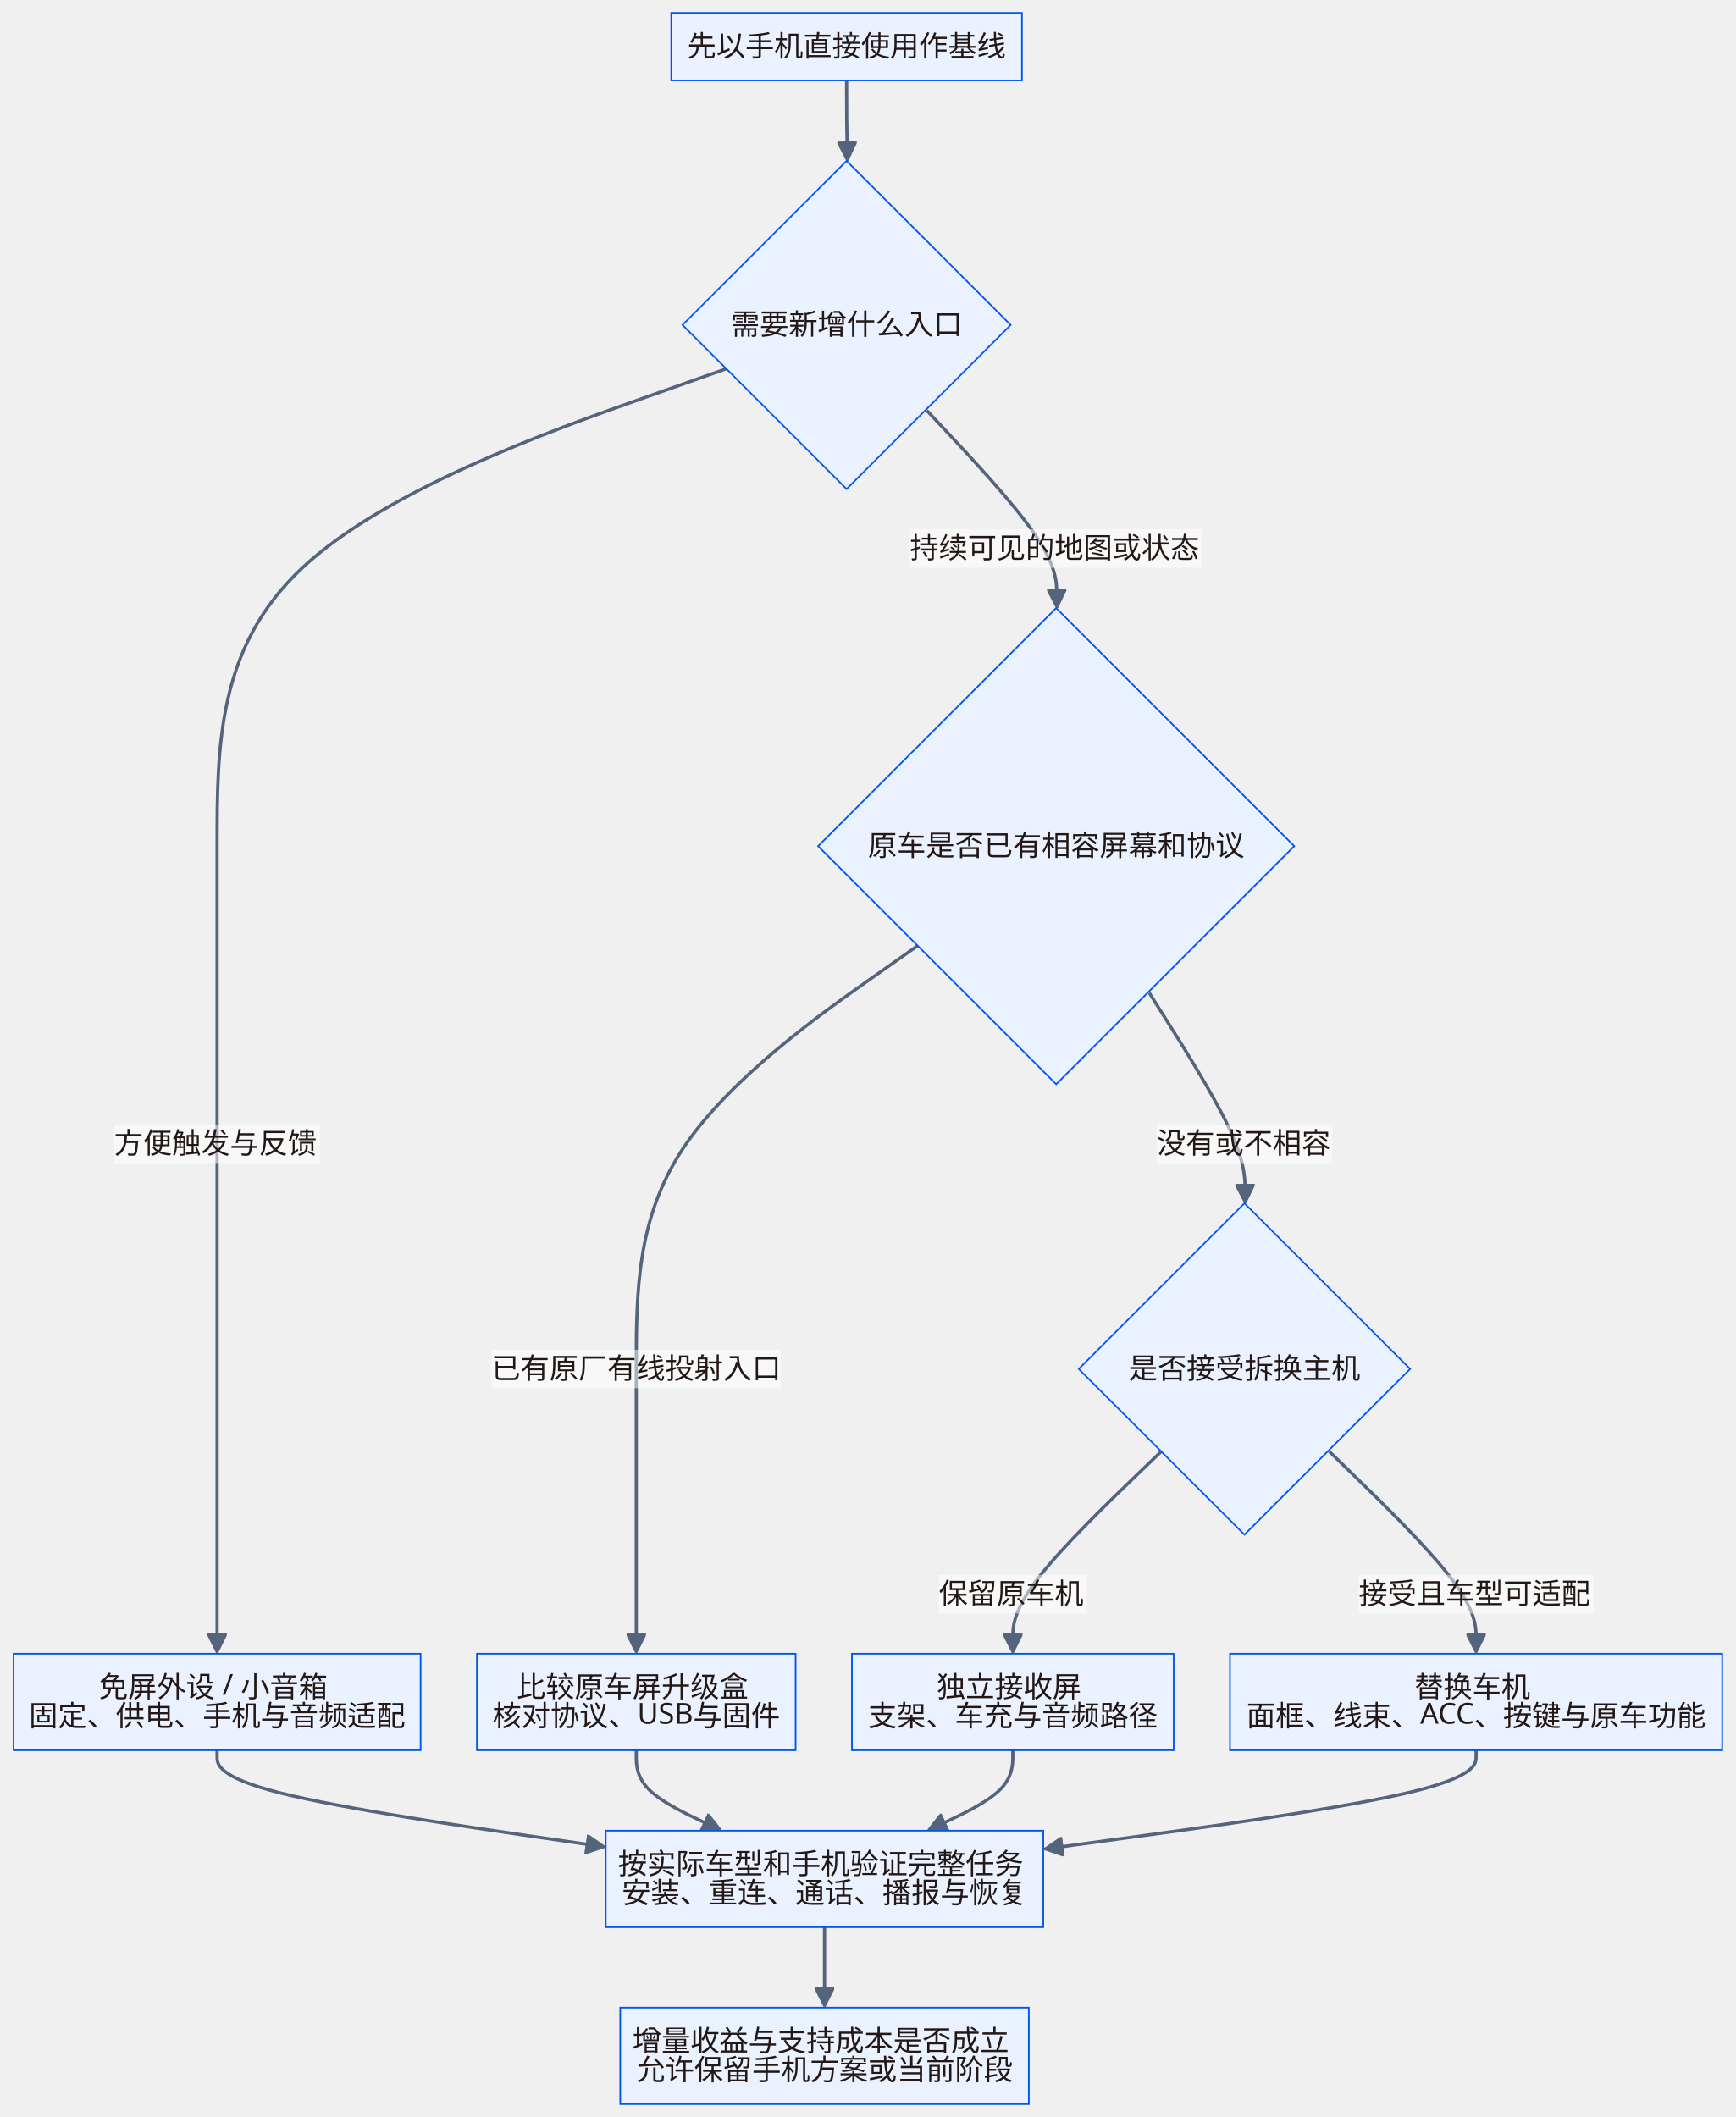
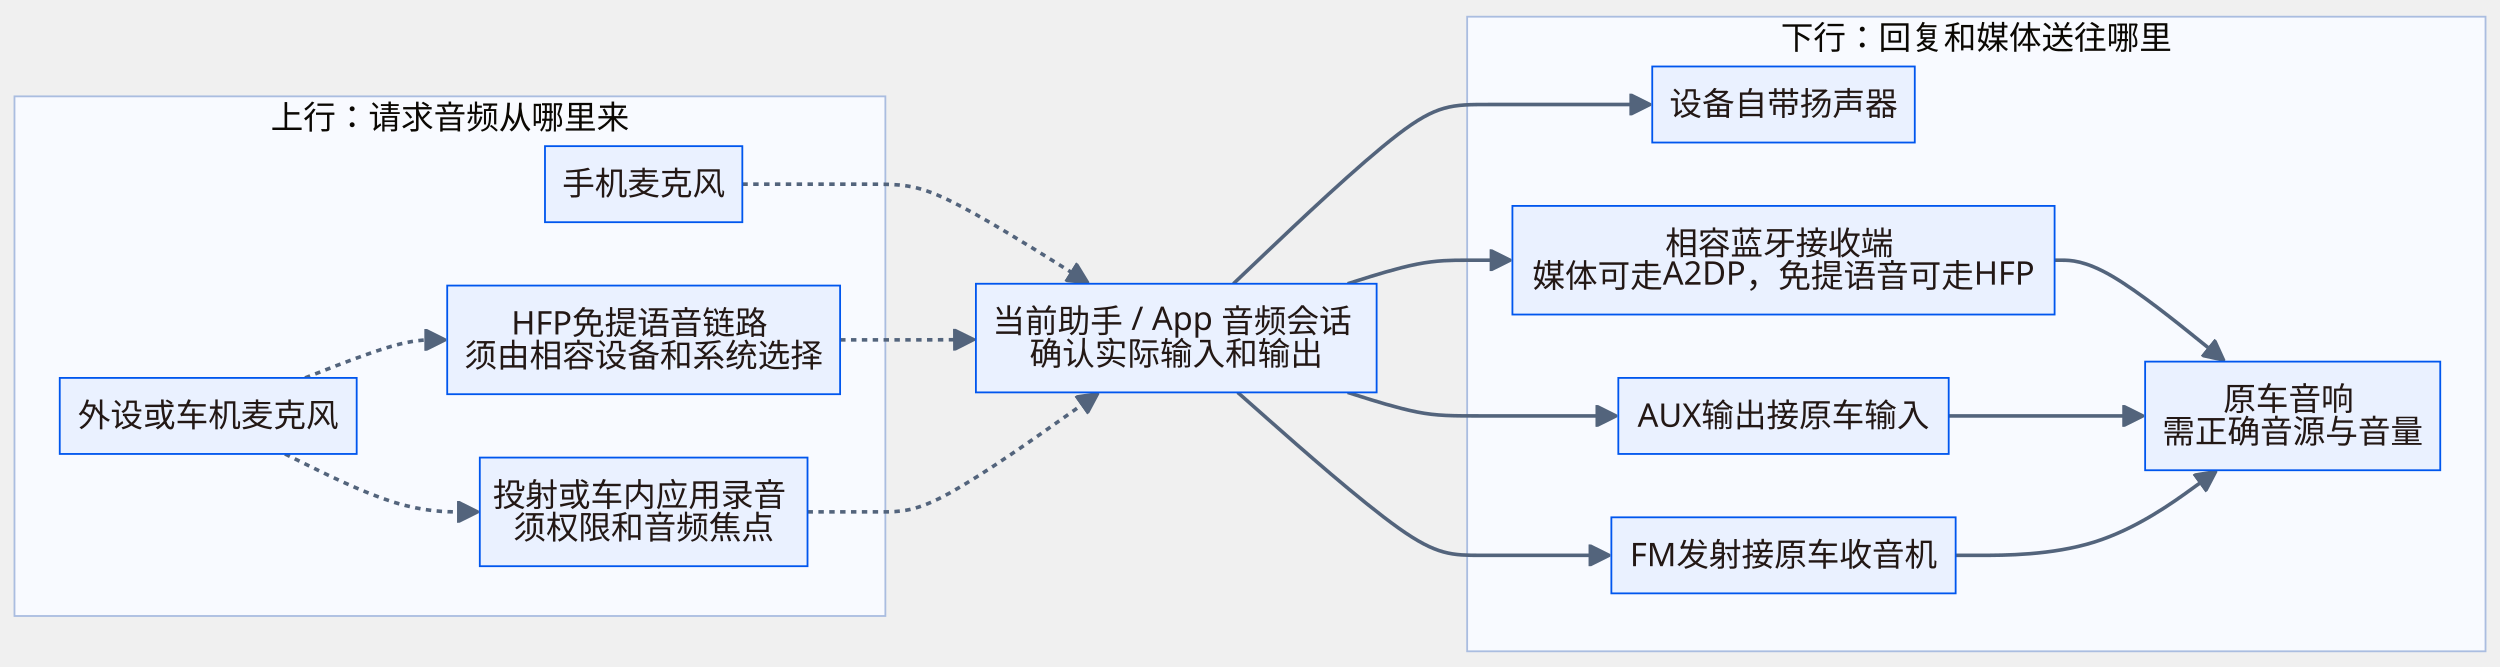
- <svg xmlns="http://www.w3.org/2000/svg" aria-roledescription="flowchart-v2" role="graphics-document document" viewBox="-8 -8 1078.105 1316" height="1316" width="1079" id="researchFigure6">
+ <svg xmlns="http://www.w3.org/2000/svg" aria-roledescription="flowchart-v2" role="graphics-document document" viewBox="-8 -9 1380.781 367.5" height="368" width="1381" id="researchFigure6">
  <style>#researchFigure6{font-family:Microsoft YaHei,PingFang SC,sans-serif;font-size:18px;fill:#231815;}#researchFigure6 .error-icon{fill:#F4F7FC;}#researchFigure6 .error-text{fill:#0b0803;stroke:#0b0803;}#researchFigure6 .edge-thickness-normal{stroke-width:2px;}#researchFigure6 .edge-thickness-thick{stroke-width:3.5px;}#researchFigure6 .edge-pattern-solid{stroke-dasharray:0;}#researchFigure6 .edge-pattern-dashed{stroke-dasharray:3;}#researchFigure6 .edge-pattern-dotted{stroke-dasharray:2;}#researchFigure6 .marker{fill:#53647C;stroke:#53647C;}#researchFigure6 .marker.cross{stroke:#53647C;}#researchFigure6 svg{font-family:Microsoft YaHei,PingFang SC,sans-serif;font-size:18px;}#researchFigure6 .label{font-family:Microsoft YaHei,PingFang SC,sans-serif;color:#231815;}#researchFigure6 .cluster-label text{fill:#0b0803;}#researchFigure6 .cluster-label span,#researchFigure6 p{color:#0b0803;}#researchFigure6 .label text,#researchFigure6 span,#researchFigure6 p{fill:#231815;color:#231815;}#researchFigure6 .node rect,#researchFigure6 .node circle,#researchFigure6 .node ellipse,#researchFigure6 .node polygon,#researchFigure6 .node path{fill:#EAF1FF;stroke:#0056EE;stroke-width:1px;}#researchFigure6 .flowchart-label text{text-anchor:middle;}#researchFigure6 .node .katex path{fill:#000;stroke:#000;stroke-width:1px;}#researchFigure6 .node .label{text-align:center;}#researchFigure6 .node.clickable{cursor:pointer;}#researchFigure6 .arrowheadPath{fill:#0b0b0b;}#researchFigure6 .edgePath .path{stroke:#53647C;stroke-width:2.0px;}#researchFigure6 .flowchart-link{stroke:#53647C;fill:none;}#researchFigure6 .edgeLabel{background-color:#FFFFFF;text-align:center;}#researchFigure6 .edgeLabel rect{opacity:0.5;background-color:#FFFFFF;fill:#FFFFFF;}#researchFigure6 .labelBkg{background-color:rgba(255, 255, 255, 0.5);}#researchFigure6 .cluster rect{fill:#F8FAFF;stroke:#AABDE0;stroke-width:1px;}#researchFigure6 .cluster text{fill:#0b0803;}#researchFigure6 .cluster span,#researchFigure6 p{color:#0b0803;}#researchFigure6 div.mermaidTooltip{position:absolute;text-align:center;max-width:200px;padding:2px;font-family:Microsoft YaHei,PingFang SC,sans-serif;font-size:12px;background:#F4F7FC;border:1px solid hsl(217.5, 17.143%, 87.255%);border-radius:2px;pointer-events:none;z-index:100;}#researchFigure6 .flowchartTitleText{text-anchor:middle;font-size:18px;fill:#231815;}#researchFigure6 :root{--mermaid-font-family:Microsoft YaHei,PingFang SC,sans-serif;}</style>
  <g>
    <marker orient="auto" markerHeight="12" markerWidth="12" markerUnits="userSpaceOnUse" refY="5" refX="6" viewBox="0 0 10 10" class="marker flowchart" id="researchFigure6_flowchart-pointEnd">
      <path style="stroke-width: 1; stroke-dasharray: 1, 0;" class="arrowMarkerPath" d="M 0 0 L 10 5 L 0 10 z" />
    </marker>
    <marker orient="auto" markerHeight="12" markerWidth="12" markerUnits="userSpaceOnUse" refY="5" refX="4.5" viewBox="0 0 10 10" class="marker flowchart" id="researchFigure6_flowchart-pointStart">
      <path style="stroke-width: 1; stroke-dasharray: 1, 0;" class="arrowMarkerPath" d="M 0 5 L 10 10 L 10 0 z" />
    </marker>
    <marker orient="auto" markerHeight="11" markerWidth="11" markerUnits="userSpaceOnUse" refY="5" refX="11" viewBox="0 0 10 10" class="marker flowchart" id="researchFigure6_flowchart-circleEnd">
      <circle style="stroke-width: 1; stroke-dasharray: 1, 0;" class="arrowMarkerPath" r="5" cy="5" cx="5" />
    </marker>
    <marker orient="auto" markerHeight="11" markerWidth="11" markerUnits="userSpaceOnUse" refY="5" refX="-1" viewBox="0 0 10 10" class="marker flowchart" id="researchFigure6_flowchart-circleStart">
      <circle style="stroke-width: 1; stroke-dasharray: 1, 0;" class="arrowMarkerPath" r="5" cy="5" cx="5" />
    </marker>
    <marker orient="auto" markerHeight="11" markerWidth="11" markerUnits="userSpaceOnUse" refY="5.2" refX="12" viewBox="0 0 11 11" class="marker cross flowchart" id="researchFigure6_flowchart-crossEnd">
      <path style="stroke-width: 2; stroke-dasharray: 1, 0;" class="arrowMarkerPath" d="M 1,1 l 9,9 M 10,1 l -9,9" />
    </marker>
    <marker orient="auto" markerHeight="11" markerWidth="11" markerUnits="userSpaceOnUse" refY="5.2" refX="-1" viewBox="0 0 11 11" class="marker cross flowchart" id="researchFigure6_flowchart-crossStart">
      <path style="stroke-width: 2; stroke-dasharray: 1, 0;" class="arrowMarkerPath" d="M 1,1 l 9,9 M 10,1 l -9,9" />
    </marker>
    <g class="root">
-       <g class="clusters" />
+       <g class="clusters">
+         <g id="OUTPUT" class="cluster default flowchart-label">
+           <rect height="350.5" width="562.453" y="0" x="802.328" ry="0" rx="0" style="" />
+           <g transform="translate(1083.555, 0)" class="cluster-label">
+             <text style="">
+               <tspan class="row" x="0" dy="1em" xml:space="preserve">下行：回复和媒体送往哪里</tspan>
+             </text>
+           </g>
+         </g>
+         <g id="INPUT" class="cluster default flowchart-label">
+           <rect height="287" width="481" y="44" x="0" ry="0" rx="0" style="" />
+           <g transform="translate(240.5, 44)" class="cluster-label">
+             <text style="">
+               <tspan class="row" x="0" dy="1em" xml:space="preserve">上行：请求音频从哪里来</tspan>
+             </text>
+           </g>
+         </g>
+       </g>
      <g class="edgePaths">
-         <path marker-end="url(#researchFigure6_flowchart-pointEnd)" style="fill:none;" class="edge-thickness-normal edge-pattern-solid flowchart-link LS-START LE-NEED" id="L-START-NEED-0" d="M517.807,42L517.807,46.167C517.807,50.333,517.807,58.667,517.873,66.2C517.939,73.734,518.071,80.467,518.137,83.834L518.203,87.201" />
-         <path marker-end="url(#researchFigure6_flowchart-pointEnd)" style="fill:none;" class="edge-thickness-normal edge-pattern-solid flowchart-link LS-NEED LE-VOICE" id="L-NEED-VOICE-0" d="M443.042,221.235L390.285,239.863C337.528,258.49,232.014,295.745,179.257,345.206C126.5,394.667,126.5,456.333,126.5,518C126.5,579.667,126.5,641.333,126.5,695.5C126.5,749.667,126.5,796.333,126.5,843C126.5,889.667,126.5,936.333,126.5,964.95C126.5,993.567,126.5,1004.133,126.5,1009.417L126.5,1014.7" />
-         <path marker-end="url(#researchFigure6_flowchart-pointEnd)" style="fill:none;" class="edge-thickness-normal edge-pattern-solid flowchart-link LS-NEED LE-SCREEN" id="L-NEED-SCREEN-0" d="M567.655,247.151L581.06,261.46C594.466,275.768,621.276,304.384,634.753,324.059C648.23,343.733,648.373,354.467,648.445,359.834L648.516,365.2" />
-         <path marker-end="url(#researchFigure6_flowchart-pointEnd)" style="fill:none;" class="edge-thickness-normal edge-pattern-solid flowchart-link LS-SCREEN LE-BOX" id="L-SCREEN-BOX-0" d="M561.973,579.887L532.821,600.405C503.669,620.924,445.365,661.962,416.213,705.814C387.061,749.667,387.061,796.333,387.061,843C387.061,889.667,387.061,936.333,387.061,964.95C387.061,993.567,387.061,1004.133,387.061,1009.417L387.061,1014.7" />
-         <path marker-end="url(#researchFigure6_flowchart-pointEnd)" style="fill:none;" class="edge-thickness-normal edge-pattern-solid flowchart-link LS-SCREEN LE-INSTALL" id="L-SCREEN-INSTALL-0" d="M705.934,609.153L715.798,624.794C725.662,640.435,745.389,671.718,755.325,692.726C765.26,713.733,765.403,724.467,765.475,729.834L765.547,735.2" />
-         <path marker-end="url(#researchFigure6_flowchart-pointEnd)" style="fill:none;" class="edge-thickness-normal edge-pattern-solid flowchart-link LS-INSTALL LE-PORTABLE" id="L-INSTALL-PORTABLE-0" d="M713.393,894.275L698.014,909.063C682.635,923.85,651.878,953.425,636.5,973.496C621.121,993.567,621.121,1004.133,621.121,1009.417L621.121,1014.7" />
-         <path marker-end="url(#researchFigure6_flowchart-pointEnd)" style="fill:none;" class="edge-thickness-normal edge-pattern-solid flowchart-link LS-INSTALL LE-HEADUNIT" id="L-INSTALL-HEADUNIT-0" d="M817.842,894.275L833.054,909.063C848.266,923.85,878.689,953.425,893.901,973.496C909.113,993.567,909.113,1004.133,909.113,1009.417L909.113,1014.7" />
-         <path marker-end="url(#researchFigure6_flowchart-pointEnd)" style="fill:none;" class="edge-thickness-normal edge-pattern-solid flowchart-link LS-VOICE LE-VALIDATE" id="L-VOICE-VALIDATE-0" d="M126.5,1080L126.5,1084.167C126.5,1088.333,126.5,1096.667,165.891,1106.571C205.282,1116.475,284.064,1127.951,323.455,1133.689L362.846,1139.426" />
-         <path marker-end="url(#researchFigure6_flowchart-pointEnd)" style="fill:none;" class="edge-thickness-normal edge-pattern-solid flowchart-link LS-BOX LE-VALIDATE" id="L-BOX-VALIDATE-0" d="M387.061,1080L387.061,1084.167C387.061,1088.333,387.061,1096.667,395.127,1104.624C403.194,1112.582,419.326,1120.164,427.393,1123.955L435.459,1127.746" />
-         <path marker-end="url(#researchFigure6_flowchart-pointEnd)" style="fill:none;" class="edge-thickness-normal edge-pattern-solid flowchart-link LS-PORTABLE LE-VALIDATE" id="L-PORTABLE-VALIDATE-0" d="M621.121,1080L621.121,1084.167C621.121,1088.333,621.121,1096.667,613.055,1104.624C604.988,1112.582,588.855,1120.164,580.789,1123.955L572.722,1127.746" />
-         <path marker-end="url(#researchFigure6_flowchart-pointEnd)" style="fill:none;" class="edge-thickness-normal edge-pattern-solid flowchart-link LS-HEADUNIT LE-VALIDATE" id="L-HEADUNIT-VALIDATE-0" d="M909.113,1080L909.113,1084.167C909.113,1088.333,909.113,1096.667,865.152,1106.803C821.19,1116.94,733.266,1128.879,689.304,1134.849L645.343,1140.819" />
-         <path marker-end="url(#researchFigure6_flowchart-pointEnd)" style="fill:none;" class="edge-thickness-normal edge-pattern-solid flowchart-link LS-VALIDATE LE-DECIDE" id="L-VALIDATE-DECIDE-0" d="M504.091,1190L504.091,1194.167C504.091,1198.333,504.091,1206.667,504.091,1214.117C504.091,1221.567,504.091,1228.133,504.091,1231.417L504.091,1234.7" />
+         <path marker-end="url(#researchFigure6_flowchart-pointEnd)" style="fill:none;stroke-width:2px;stroke-dasharray:3;" class="edge-thickness-normal edge-pattern-dotted flowchart-link LS-PHONE_MIC LE-SESSION" id="L-PHONE_MIC-SESSION-0" d="M402,92.5L415.167,92.5C428.333,92.5,454.667,92.5,472,92.5C489.333,92.5,497.667,92.5,515.715,101.198C533.764,109.895,561.528,127.291,575.409,135.988L589.291,144.686" />
+         <path marker-end="url(#researchFigure6_flowchart-pointEnd)" style="fill:none;stroke-width:2px;stroke-dasharray:3;" class="edge-thickness-normal edge-pattern-dotted flowchart-link LS-DEVICE_MIC LE-HFP" id="L-DEVICE_MIC-HFP-0" d="M160.5,199.5L169.417,196C178.333,192.5,196.167,185.5,208.367,182C220.567,178.5,227.133,178.5,230.417,178.5L233.7,178.5" />
+         <path marker-end="url(#researchFigure6_flowchart-pointEnd)" style="fill:none;stroke-width:2px;stroke-dasharray:3;" class="edge-thickness-normal edge-pattern-dotted flowchart-link LS-DEVICE_MIC LE-PROJECTION" id="L-DEVICE_MIC-PROJECTION-0" d="M149.396,241.5L160.164,246.833C170.931,252.167,192.465,262.833,209.516,268.167C226.567,273.5,239.133,273.5,245.417,273.5L251.7,273.5" />
+         <path marker-end="url(#researchFigure6_flowchart-pointEnd)" style="fill:none;stroke-width:2px;stroke-dasharray:3;" class="edge-thickness-normal edge-pattern-dotted flowchart-link LS-HFP LE-SESSION" id="L-HFP-SESSION-0" d="M456,178.5L460.167,178.5C464.333,178.5,472.667,178.5,481,178.5C489.333,178.5,497.667,178.5,505.117,178.476C512.567,178.452,519.133,178.403,522.417,178.379L525.7,178.355" />
+         <path marker-end="url(#researchFigure6_flowchart-pointEnd)" style="fill:none;stroke-width:2px;stroke-dasharray:3;" class="edge-thickness-normal edge-pattern-dotted flowchart-link LS-PROJECTION LE-SESSION" id="L-PROJECTION-SESSION-0" d="M438,273.5L445.167,273.5C452.333,273.5,466.667,273.5,478,273.5C489.333,273.5,497.667,273.5,516.657,263.01C535.648,252.52,565.295,231.541,580.119,221.051L594.943,210.561" />
+         <path marker-end="url(#researchFigure6_flowchart-pointEnd)" style="fill:none;" class="edge-thickness-normal edge-pattern-solid flowchart-link LS-BT LE-CAR" id="L-BT-CAR-0" d="M1126.781,134.5L1130.948,134.5C1135.115,134.5,1143.448,134.5,1158.485,143.278C1173.523,152.057,1195.265,169.614,1206.136,178.392L1217.007,187.17" />
+         <path marker-end="url(#researchFigure6_flowchart-pointEnd)" style="fill:none;" class="edge-thickness-normal edge-pattern-solid flowchart-link LS-AUX LE-CAR" id="L-AUX-CAR-0" d="M1068.289,220.5L1082.204,220.5C1096.12,220.5,1123.951,220.5,1141.149,220.5C1158.348,220.5,1164.915,220.5,1168.198,220.5L1171.481,220.5" />
+         <path marker-end="url(#researchFigure6_flowchart-pointEnd)" style="fill:none;" class="edge-thickness-normal edge-pattern-solid flowchart-link LS-FM LE-CAR" id="L-FM-CAR-0" d="M1072.129,297.5L1085.405,297.5C1098.68,297.5,1125.231,297.5,1148.625,290.184C1172.018,282.868,1192.256,268.237,1202.374,260.921L1212.493,253.605" />
+         <path marker-end="url(#researchFigure6_flowchart-pointEnd)" style="fill:none;" class="edge-thickness-normal edge-pattern-solid flowchart-link LS-SESSION LE-OWN" id="L-SESSION-OWN-0" d="M673.214,147.5L690.566,131C707.919,114.5,742.623,81.5,764.142,65C785.661,48.5,793.995,48.5,814.316,48.5C834.637,48.5,866.946,48.5,883.1,48.5L899.255,48.5" />
+         <path marker-end="url(#researchFigure6_flowchart-pointEnd)" style="fill:none;" class="edge-thickness-normal edge-pattern-solid flowchart-link LS-SESSION LE-BT" id="L-SESSION-BT-0" d="M736.313,147.5L743.149,145.333C749.985,143.167,763.657,138.833,774.659,136.667C785.661,134.5,793.995,134.5,801.445,134.5C808.895,134.5,815.461,134.5,818.745,134.5L822.028,134.5" />
+         <path marker-end="url(#researchFigure6_flowchart-pointEnd)" style="fill:none;" class="edge-thickness-normal edge-pattern-solid flowchart-link LS-SESSION LE-AUX" id="L-SESSION-AUX-0" d="M736.313,207.5L743.149,209.667C749.985,211.833,763.657,216.167,774.659,218.333C785.661,220.5,793.995,220.5,811.193,220.5C828.392,220.5,854.456,220.5,867.488,220.5L880.52,220.5" />
+         <path marker-end="url(#researchFigure6_flowchart-pointEnd)" style="fill:none;" class="edge-thickness-normal edge-pattern-solid flowchart-link LS-SESSION LE-FM" id="L-SESSION-FM-0" d="M675.58,207.5L692.538,222.5C709.496,237.5,743.412,267.5,764.537,282.5C785.661,297.5,793.995,297.5,810.553,297.5C827.112,297.5,851.896,297.5,864.288,297.5L876.68,297.5" />
      </g>
      <g class="edgeLabels">
        <g class="edgeLabel">
          <g transform="translate(0, 0)" class="label">
            <rect height="0" width="0" ry="0" rx="0" />
            <text style="">
              <tspan class="row" x="0" dy="1em" xml:space="preserve" />
            </text>
          </g>
        </g>
-         <g transform="translate(126.5, 703)" class="edgeLabel">
-           <g transform="translate(-64, -12)" class="label">
-             <rect height="24" width="127.941" ry="0" rx="0" />
-             <text style="">
-               <tspan class="row" x="0" dy="1em" xml:space="preserve">方便触发与反馈</tspan>
-             </text>
-           </g>
-         </g>
-         <g transform="translate(648.0869, 333)" class="edgeLabel">
-           <g transform="translate(-91, -12)" class="label">
-             <rect height="24" width="181.912" ry="0" rx="0" />
-             <text style="">
-               <tspan class="row" x="0" dy="1em" xml:space="preserve">持续可见的地图或状态</tspan>
-             </text>
-           </g>
-         </g>
-         <g transform="translate(387.0605, 843)" class="edgeLabel">
-           <g transform="translate(-90, -12)" class="label">
-             <rect height="24" width="179.908" ry="0" rx="0" />
-             <text style="">
-               <tspan class="row" x="0" dy="1em" xml:space="preserve">已有原厂有线投射入口</tspan>
-             </text>
-           </g>
-         </g>
-         <g transform="translate(765.1172, 703)" class="edgeLabel">
-           <g transform="translate(-54.5, -12)" class="label">
-             <rect height="24" width="108.954" ry="0" rx="0" />
-             <text style="">
-               <tspan class="row" x="0" dy="1em" xml:space="preserve">没有或不相容</tspan>
-             </text>
-           </g>
-         </g>
-         <g transform="translate(621.1211, 983)" class="edgeLabel">
-           <g transform="translate(-46, -12)" class="label">
-             <rect height="24" width="91.961" ry="0" rx="0" />
-             <text style="">
-               <tspan class="row" x="0" dy="1em" xml:space="preserve">保留原车机</tspan>
-             </text>
-           </g>
-         </g>
-         <g transform="translate(909.1133, 983)" class="edgeLabel">
-           <g transform="translate(-73, -12)" class="label">
-             <rect height="24" width="145.932" ry="0" rx="0" />
-             <text style="">
-               <tspan class="row" x="0" dy="1em" xml:space="preserve">接受且车型可适配</tspan>
+         <g class="edgeLabel">
+           <g transform="translate(0, 0)" class="label">
+             <rect height="0" width="0" ry="0" rx="0" />
+             <text style="">
+               <tspan class="row" x="0" dy="1em" xml:space="preserve" />
+             </text>
+           </g>
+         </g>
+         <g class="edgeLabel">
+           <g transform="translate(0, 0)" class="label">
+             <rect height="0" width="0" ry="0" rx="0" />
+             <text style="">
+               <tspan class="row" x="0" dy="1em" xml:space="preserve" />
+             </text>
+           </g>
+         </g>
+         <g class="edgeLabel">
+           <g transform="translate(0, 0)" class="label">
+             <rect height="0" width="0" ry="0" rx="0" />
+             <text style="">
+               <tspan class="row" x="0" dy="1em" xml:space="preserve" />
+             </text>
+           </g>
+         </g>
+         <g class="edgeLabel">
+           <g transform="translate(0, 0)" class="label">
+             <rect height="0" width="0" ry="0" rx="0" />
+             <text style="">
+               <tspan class="row" x="0" dy="1em" xml:space="preserve" />
+             </text>
+           </g>
+         </g>
+         <g class="edgeLabel">
+           <g transform="translate(0, 0)" class="label">
+             <rect height="0" width="0" ry="0" rx="0" />
+             <text style="">
+               <tspan class="row" x="0" dy="1em" xml:space="preserve" />
+             </text>
+           </g>
+         </g>
+         <g class="edgeLabel">
+           <g transform="translate(0, 0)" class="label">
+             <rect height="0" width="0" ry="0" rx="0" />
+             <text style="">
+               <tspan class="row" x="0" dy="1em" xml:space="preserve" />
            </text>
          </g>
        </g>
        <g class="edgeLabel">
          <g transform="translate(0, 0)" class="label">
            <rect height="0" width="0" ry="0" rx="0" />
            <text style="">
              <tspan class="row" x="0" dy="1em" xml:space="preserve" />
            </text>
          </g>
        </g>
        <g class="edgeLabel">
          <g transform="translate(0, 0)" class="label">
            <rect height="0" width="0" ry="0" rx="0" />
            <text style="">
              <tspan class="row" x="0" dy="1em" xml:space="preserve" />
            </text>
          </g>
        </g>
        <g class="edgeLabel">
          <g transform="translate(0, 0)" class="label">
            <rect height="0" width="0" ry="0" rx="0" />
            <text style="">
              <tspan class="row" x="0" dy="1em" xml:space="preserve" />
            </text>
          </g>
        </g>
        <g class="edgeLabel">
          <g transform="translate(0, 0)" class="label">
            <rect height="0" width="0" ry="0" rx="0" />
            <text style="">
              <tspan class="row" x="0" dy="1em" xml:space="preserve" />
            </text>
          </g>
        </g>
        <g class="edgeLabel">
          <g transform="translate(0, 0)" class="label">
            <rect height="0" width="0" ry="0" rx="0" />
            <text style="">
              <tspan class="row" x="0" dy="1em" xml:space="preserve" />
            </text>
          </g>
        </g>
      </g>
      <g class="nodes">
-         <g transform="translate(517.8066, 21)" data-id="START" data-node="true" id="flowchart-START-248" class="node default default flowchart-label">
-           <rect height="42" width="218" y="-21" x="-109" ry="0" rx="0" style="" class="basic label-container" />
-           <g transform="translate(0, -12)" style="" class="label">
-             <rect />
-             <text style="">
-               <tspan class="row" x="0" dy="1em" xml:space="preserve">先以手机直接使用作基线</tspan>
-             </text>
-           </g>
-         </g>
-         <g transform="translate(517.8066, 194)" data-id="NEED" data-node="true" id="flowchart-NEED-249" class="node default default flowchart-label">
-           <polygon style="" transform="translate(-102,102)" class="label-container" points="102,0 204,-102 102,-204 0,-102" />
-           <g transform="translate(0, -12)" style="" class="label">
-             <rect />
-             <text style="">
-               <tspan class="row" x="0" dy="1em" xml:space="preserve">需要新增什么入口</tspan>
-             </text>
-           </g>
-         </g>
-         <g transform="translate(126.5, 1050)" data-id="VOICE" data-node="true" id="flowchart-VOICE-251" class="node default default flowchart-label">
-           <rect height="60" width="253" y="-30" x="-126.5" ry="0" rx="0" style="" class="basic label-container" />
-           <g transform="translate(0, -21)" style="" class="label">
-             <rect />
-             <text style="">
-               <tspan class="row" x="0" dy="1em" xml:space="preserve">免屏外设 / 小音箱</tspan>
-               <tspan class="row" x="0" dy="1em" xml:space="preserve">固定、供电、手机与音频适配</tspan>
-             </text>
-           </g>
-         </g>
-         <g transform="translate(648.0869, 518)" data-id="SCREEN" data-node="true" id="flowchart-SCREEN-253" class="node default default flowchart-label">
-           <polygon style="" transform="translate(-148,148)" class="label-container" points="148,0 296,-148 148,-296 0,-148" />
-           <g transform="translate(0, -12)" style="" class="label">
-             <rect />
-             <text style="">
-               <tspan class="row" x="0" dy="1em" xml:space="preserve">原车是否已有相容屏幕和协议</tspan>
-             </text>
-           </g>
-         </g>
-         <g transform="translate(387.0605, 1050)" data-id="BOX" data-node="true" id="flowchart-BOX-255" class="node default default flowchart-label">
-           <rect height="60" width="198.121" y="-30" x="-99.061" ry="0" rx="0" style="" class="basic label-container" />
-           <g transform="translate(0, -21)" style="" class="label">
-             <rect />
-             <text style="">
-               <tspan class="row" x="0" dy="1em" xml:space="preserve">比较原车屏升级盒</tspan>
-               <tspan class="row" x="0" dy="1em" xml:space="preserve">核对协议、USB与固件</tspan>
-             </text>
-           </g>
-         </g>
-         <g transform="translate(765.1172, 843)" data-id="INSTALL" data-node="true" id="flowchart-INSTALL-257" class="node default default flowchart-label">
-           <polygon style="" transform="translate(-103,103)" class="label-container" points="103,0 206,-103 103,-206 0,-103" />
-           <g transform="translate(0, -12)" style="" class="label">
-             <rect />
-             <text style="">
-               <tspan class="row" x="0" dy="1em" xml:space="preserve">是否接受拆换主机</tspan>
-             </text>
-           </g>
-         </g>
-         <g transform="translate(621.1211, 1050)" data-id="PORTABLE" data-node="true" id="flowchart-PORTABLE-259" class="node default default flowchart-label">
-           <rect height="60" width="200" y="-30" x="-100" ry="0" rx="0" style="" class="basic label-container" />
-           <g transform="translate(0, -21)" style="" class="label">
-             <rect />
-             <text style="">
-               <tspan class="row" x="0" dy="1em" xml:space="preserve">独立接收屏</tspan>
-               <tspan class="row" x="0" dy="1em" xml:space="preserve">支架、车充与音频路径</tspan>
-             </text>
-           </g>
-         </g>
-         <g transform="translate(909.1133, 1050)" data-id="HEADUNIT" data-node="true" id="flowchart-HEADUNIT-261" class="node default default flowchart-label">
-           <rect height="60" width="305.984" y="-30" x="-152.992" ry="0" rx="0" style="" class="basic label-container" />
-           <g transform="translate(0, -21)" style="" class="label">
-             <rect />
-             <text style="">
-               <tspan class="row" x="0" dy="1em" xml:space="preserve">替换车机</tspan>
-               <tspan class="row" x="0" dy="1em" xml:space="preserve">面框、线束、ACC、按键与原车功能</tspan>
-             </text>
-           </g>
-         </g>
-         <g transform="translate(504.0908, 1160)" data-id="VALIDATE" data-node="true" id="flowchart-VALIDATE-263" class="node default default flowchart-label">
-           <rect height="60" width="272" y="-30" x="-136" ry="0" rx="0" style="" class="basic label-container" />
-           <g transform="translate(0, -21)" style="" class="label">
-             <rect />
-             <text style="">
-               <tspan class="row" x="0" dy="1em" xml:space="preserve">按实际车型和手机验证完整任务</tspan>
-               <tspan class="row" x="0" dy="1em" xml:space="preserve">安装、重连、通话、播报与恢复</tspan>
-             </text>
-           </g>
-         </g>
-         <g transform="translate(504.0908, 1270)" data-id="DECIDE" data-node="true" id="flowchart-DECIDE-271" class="node default default flowchart-label">
-           <rect height="60" width="254" y="-30" x="-127" ry="0" rx="0" style="" class="basic label-container" />
-           <g transform="translate(0, -21)" style="" class="label">
-             <rect />
-             <text style="">
-               <tspan class="row" x="0" dy="1em" xml:space="preserve">增量收益与支持成本是否成立</tspan>
-               <tspan class="row" x="0" dy="1em" xml:space="preserve">允许保留手机方案或当前阶段</tspan>
+         <g transform="translate(977.0547, 48.5)" data-id="OWN" data-node="true" id="flowchart-OWN-133" class="node default default flowchart-label">
+           <rect height="42" width="145" y="-21" x="-72.5" ry="0" rx="0" style="" class="basic label-container" />
+           <g transform="translate(0, -12)" style="" class="label">
+             <rect />
+             <text style="">
+               <tspan class="row" x="0" dy="1em" xml:space="preserve">设备自带扬声器</tspan>
+             </text>
+           </g>
+         </g>
+         <g transform="translate(977.0547, 134.5)" data-id="BT" data-node="true" id="flowchart-BT-134" class="node default default flowchart-label">
+           <rect height="60" width="299.453" y="-30" x="-149.727" ry="0" rx="0" style="" class="basic label-container" />
+           <g transform="translate(0, -21)" style="" class="label">
+             <rect />
+             <text style="">
+               <tspan class="row" x="0" dy="1em" xml:space="preserve">相容蓝牙接收端</tspan>
+               <tspan class="row" x="0" dy="1em" xml:space="preserve">媒体可走A2DP，免提语音可走HFP</tspan>
+             </text>
+           </g>
+         </g>
+         <g transform="translate(977.0547, 220.5)" data-id="AUX" data-node="true" id="flowchart-AUX-135" class="node default default flowchart-label">
+           <rect height="42" width="182.469" y="-21" x="-91.234" ry="0" rx="0" style="" class="basic label-container" />
+           <g transform="translate(0, -12)" style="" class="label">
+             <rect />
+             <text style="">
+               <tspan class="row" x="0" dy="1em" xml:space="preserve">AUX输出接原车输入</tspan>
+             </text>
+           </g>
+         </g>
+         <g transform="translate(977.0547, 297.5)" data-id="FM" data-node="true" id="flowchart-FM-136" class="node default default flowchart-label">
+           <rect height="42" width="190.149" y="-21" x="-95.075" ry="0" rx="0" style="" class="basic label-container" />
+           <g transform="translate(0, -12)" style="" class="label">
+             <rect />
+             <text style="">
+               <tspan class="row" x="0" dy="1em" xml:space="preserve">FM发射接原车收音机</tspan>
+             </text>
+           </g>
+         </g>
+         <g transform="translate(1258.281, 220.5)" data-id="CAR" data-node="true" id="flowchart-CAR-137" class="node default default flowchart-label">
+           <rect height="60" width="163" y="-30" x="-81.5" ry="0" rx="0" style="" class="basic label-container" />
+           <g transform="translate(0, -21)" style="" class="label">
+             <rect />
+             <text style="">
+               <tspan class="row" x="0" dy="1em" xml:space="preserve">原车音响</tspan>
+               <tspan class="row" x="0" dy="1em" xml:space="preserve">需正确音源与音量</tspan>
+             </text>
+           </g>
+         </g>
+         <g transform="translate(347.5, 92.5)" data-id="PHONE_MIC" data-node="true" id="flowchart-PHONE_MIC-118" class="node default default flowchart-label">
+           <rect height="42" width="109" y="-21" x="-54.5" ry="0" rx="0" style="" class="basic label-container" />
+           <g transform="translate(0, -12)" style="" class="label">
+             <rect />
+             <text style="">
+               <tspan class="row" x="0" dy="1em" xml:space="preserve">手机麦克风</tspan>
+             </text>
+           </g>
+         </g>
+         <g transform="translate(107, 220.5)" data-id="DEVICE_MIC" data-node="true" id="flowchart-DEVICE_MIC-119" class="node default default flowchart-label">
+           <rect height="42" width="164" y="-21" x="-82" ry="0" rx="0" style="" class="basic label-container" />
+           <g transform="translate(0, -12)" style="" class="label">
+             <rect />
+             <text style="">
+               <tspan class="row" x="0" dy="1em" xml:space="preserve">外设或车机麦克风</tspan>
+             </text>
+           </g>
+         </g>
+         <g transform="translate(347.5, 178.5)" data-id="HFP" data-node="true" id="flowchart-HFP-120" class="node default default flowchart-label">
+           <rect height="60" width="217" y="-30" x="-108.5" ry="0" rx="0" style="" class="basic label-container" />
+           <g transform="translate(0, -21)" style="" class="label">
+             <rect />
+             <text style="">
+               <tspan class="row" x="0" dy="1em" xml:space="preserve">HFP免提语音链路</tspan>
+               <tspan class="row" x="0" dy="1em" xml:space="preserve">须由相容设备和系统选择</tspan>
+             </text>
+           </g>
+         </g>
+         <g transform="translate(347.5, 273.5)" data-id="PROJECTION" data-node="true" id="flowchart-PROJECTION-121" class="node default default flowchart-label">
+           <rect height="60" width="181" y="-30" x="-90.5" ry="0" rx="0" style="" class="basic label-container" />
+           <g transform="translate(0, -21)" style="" class="label">
+             <rect />
+             <text style="">
+               <tspan class="row" x="0" dy="1em" xml:space="preserve">投射或车内应用录音</tspan>
+               <tspan class="row" x="0" dy="1em" xml:space="preserve">须权限和音频焦点</tspan>
+             </text>
+           </g>
+         </g>
+         <g transform="translate(641.6641, 177.5)" data-id="SESSION" data-node="true" id="flowchart-SESSION-122" class="node default default flowchart-label">
+           <rect height="60" width="221.328" y="-30" x="-110.664" ry="0" rx="0" style="" class="basic label-container" />
+           <g transform="translate(0, -21)" style="" class="label">
+             <rect />
+             <text style="">
+               <tspan class="row" x="0" dy="1em" xml:space="preserve">当前助手 / App 音频会话</tspan>
+               <tspan class="row" x="0" dy="1em" xml:space="preserve">确认实际输入和输出</tspan>
            </text>
          </g>
        </g>
      </g>
    </g>
  </g>
</svg>
